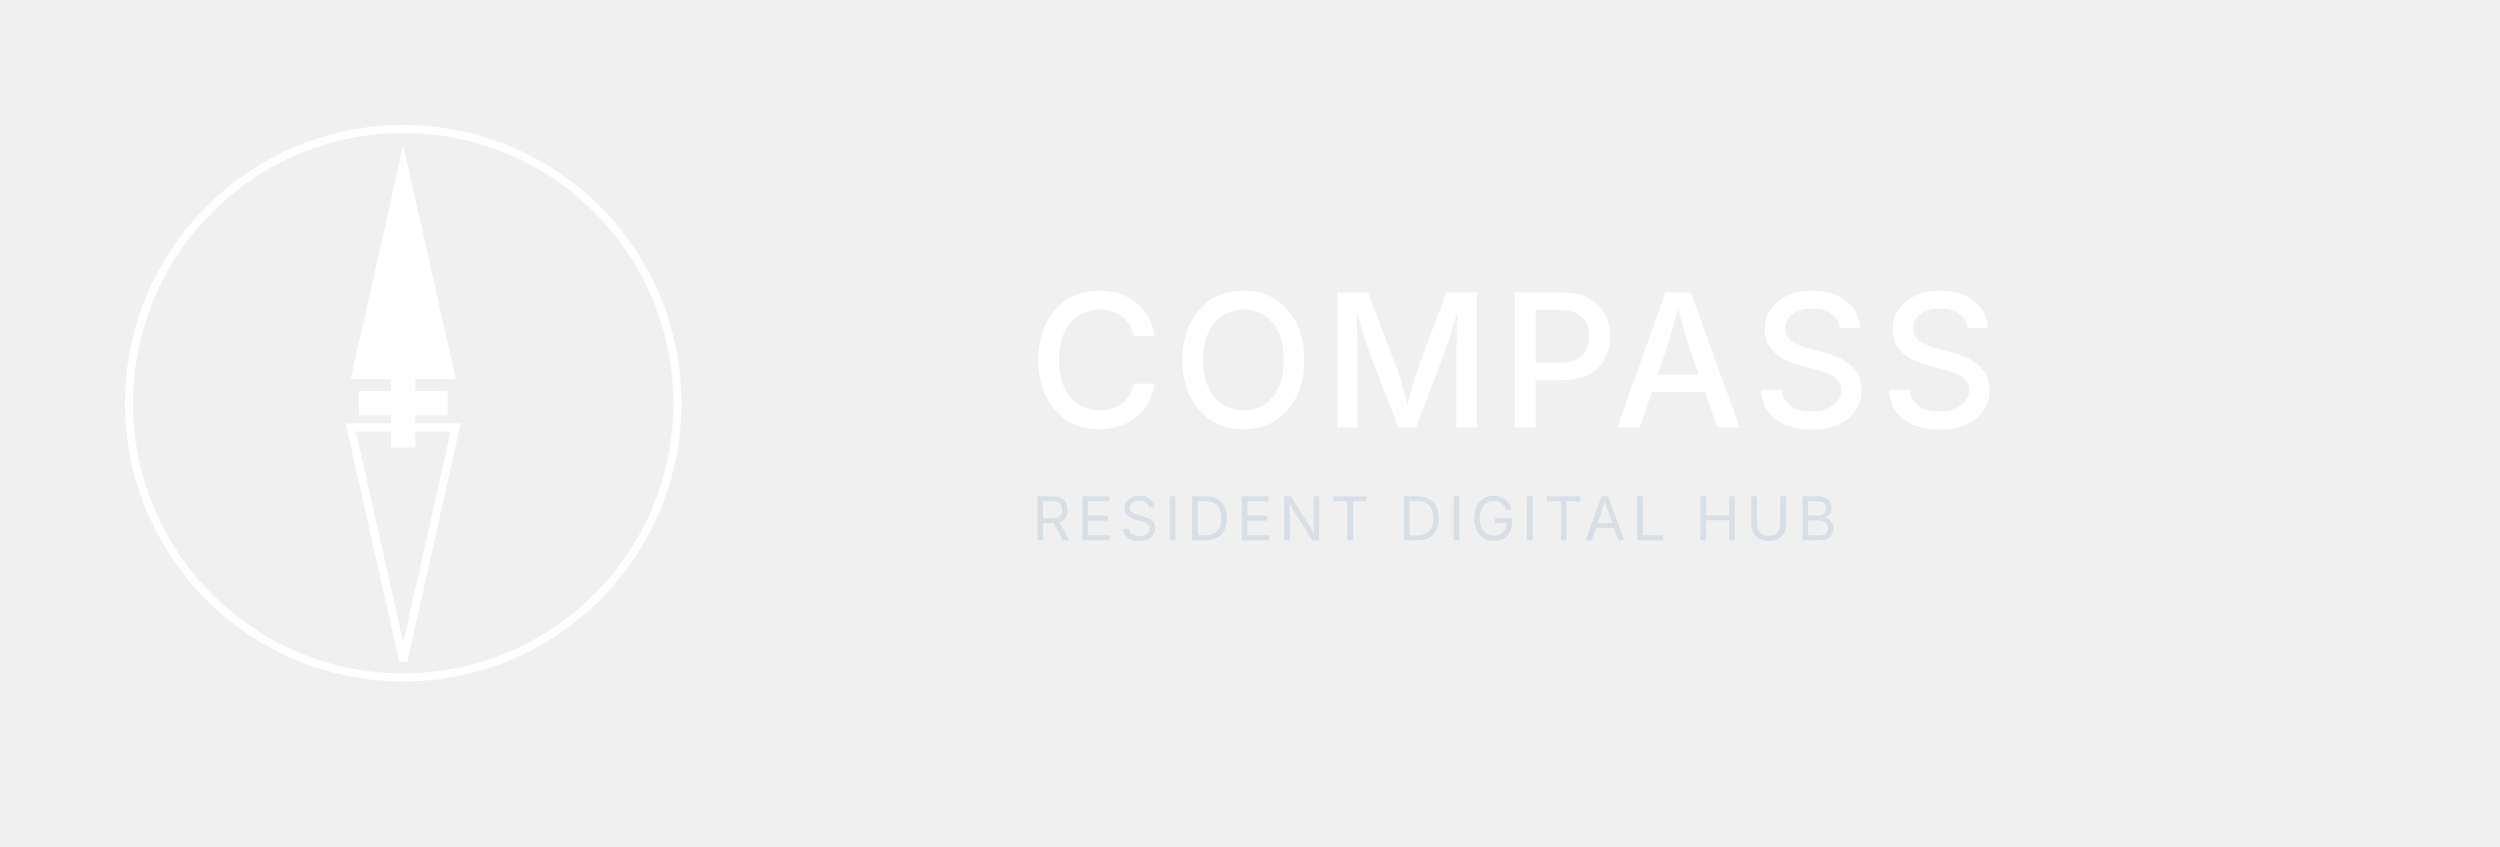
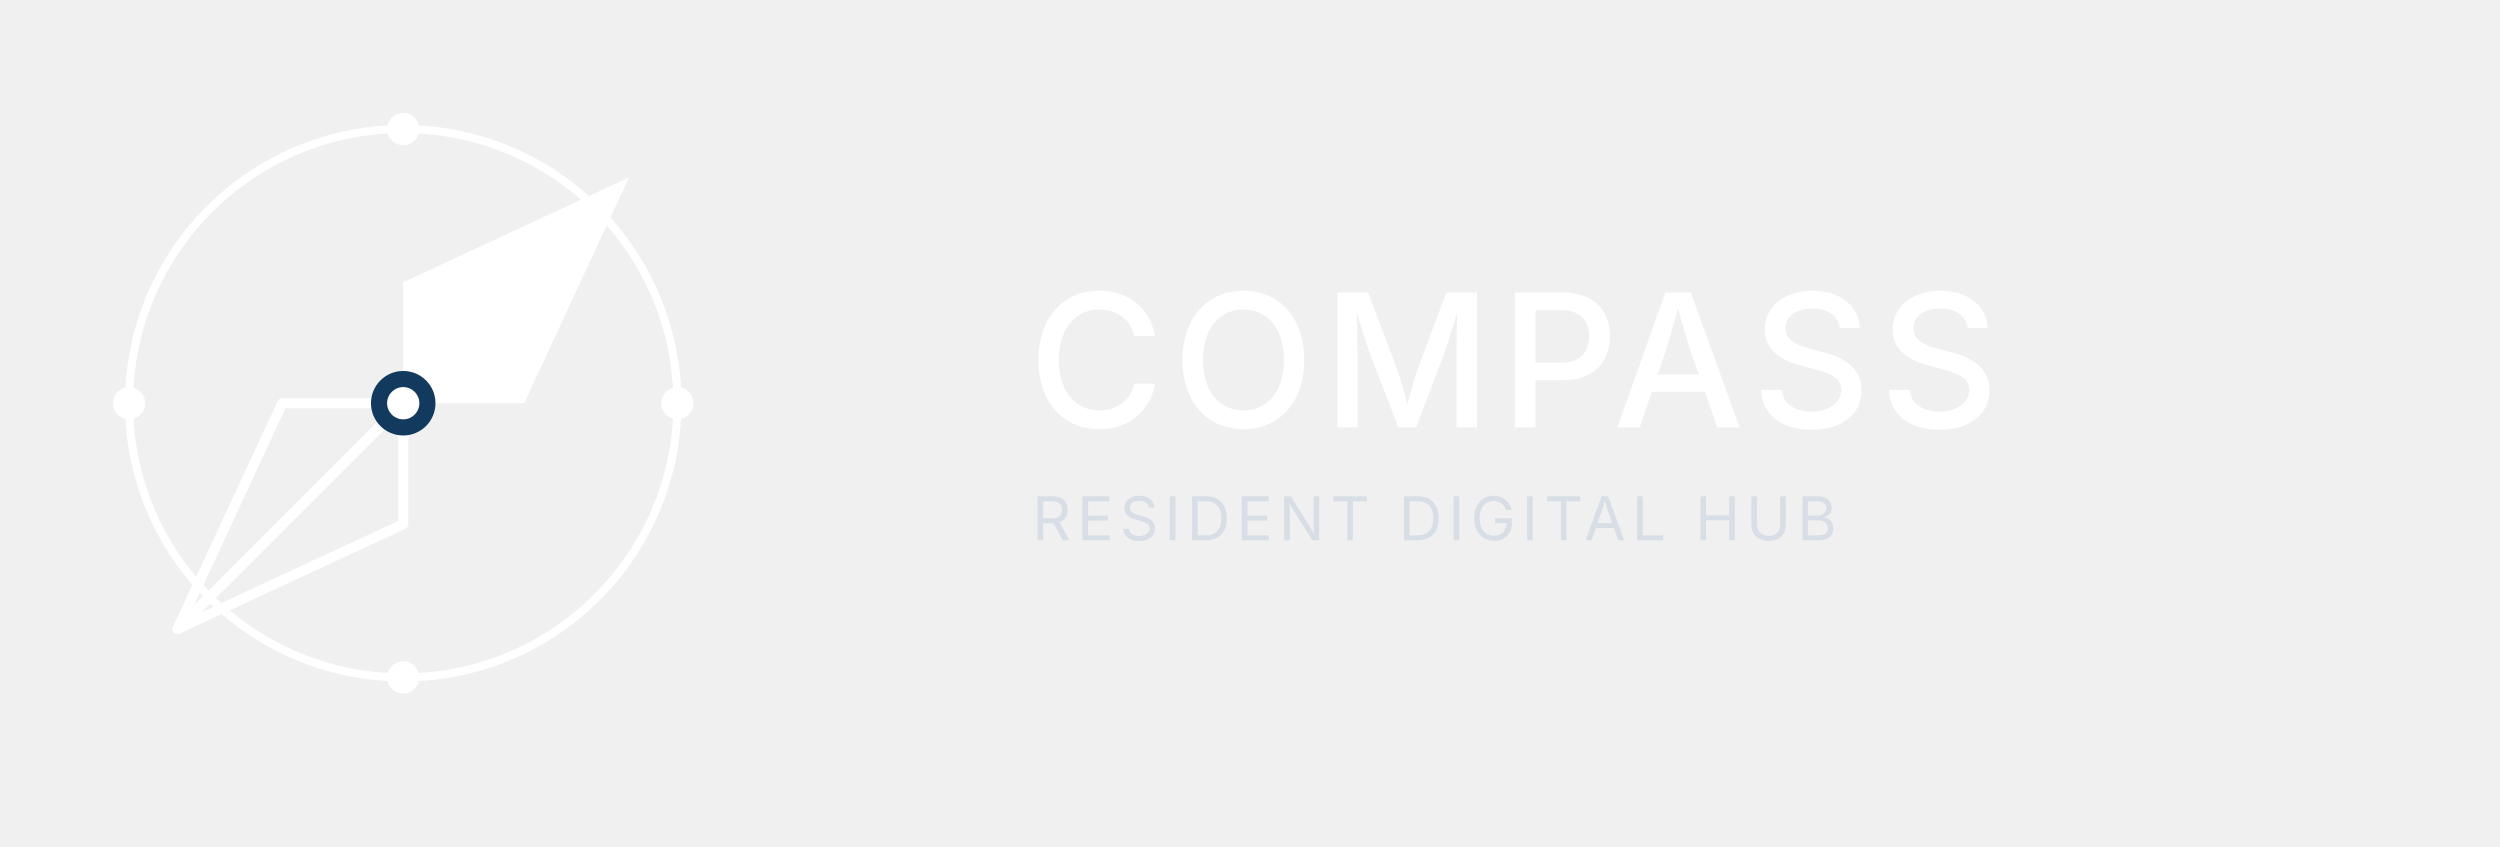
<svg xmlns="http://www.w3.org/2000/svg" viewBox="0 0 620 210">
  <circle cx="100" cy="100" r="68" fill="none" stroke="#FFFFFF" stroke-width="2" />
-   <polygon points="100,36 87,94 113,94" fill="#FFFFFF" />
-   <polygon points="100,164 87,106 113,106" fill="none" stroke="#FFFFFF" stroke-width="2" />
-   <rect x="89" y="97" width="22" height="6" fill="#FFFFFF" />
-   <rect x="97" y="89" width="6" height="22" fill="#FFFFFF" />
+   <circle cx="100" cy="32" r="4" fill="#FFFFFF" />
+   <circle cx="168" cy="100" r="4" fill="#FFFFFF" />
+   <circle cx="100" cy="168" r="4" fill="#FFFFFF" />
+   <circle cx="32" cy="100" r="4" fill="#FFFFFF" />
+   <path d="M100,100 L156,44 L100,70 Z" fill="#FFFFFF" />
+   <path d="M100,100 L130,100 L156,44 Z" fill="#FFFFFF" />
+   <path d="M100,100 L44,156 L100,130 Z" fill="none" stroke="#FFFFFF" stroke-width="2.5" stroke-linejoin="round" />
+   <path d="M100,100 L70,100 L44,156 Z" fill="none" stroke="#FFFFFF" stroke-width="2.5" stroke-linejoin="round" />
+   <circle cx="100" cy="100" r="8" fill="#123A5E" />
+   <circle cx="100" cy="100" r="4" fill="#FFFFFF" />
  <text x="255" y="106" font-family="system-ui, -apple-system, sans-serif" font-weight="500" font-size="46" letter-spacing="2" fill="#FFFFFF">COMPASS</text>
  <text x="256" y="134" font-family="system-ui, -apple-system, sans-serif" font-weight="400" font-size="15" letter-spacing="1.5" fill="#D7DEE5">RESIDENT DIGITAL HUB</text>
</svg>
